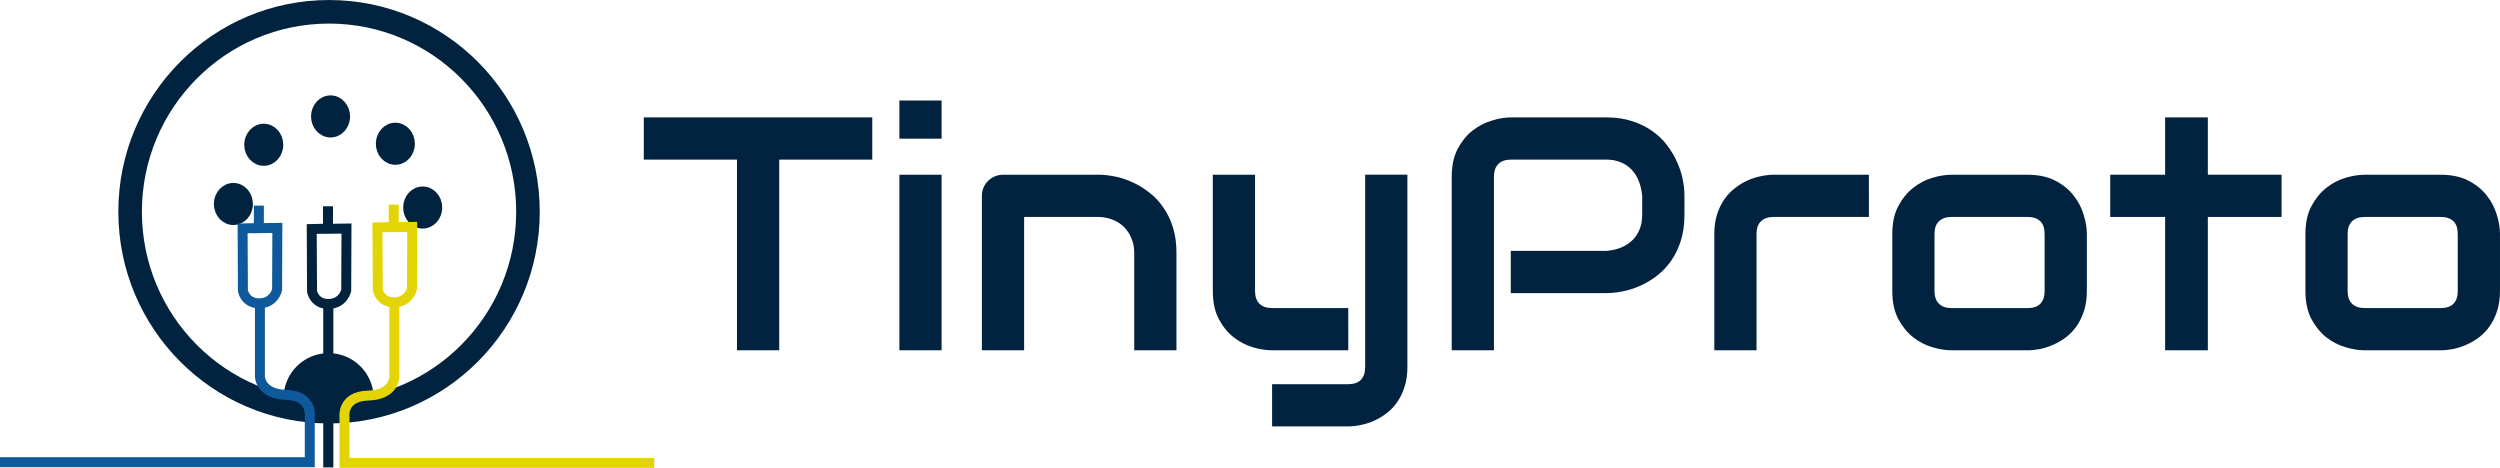
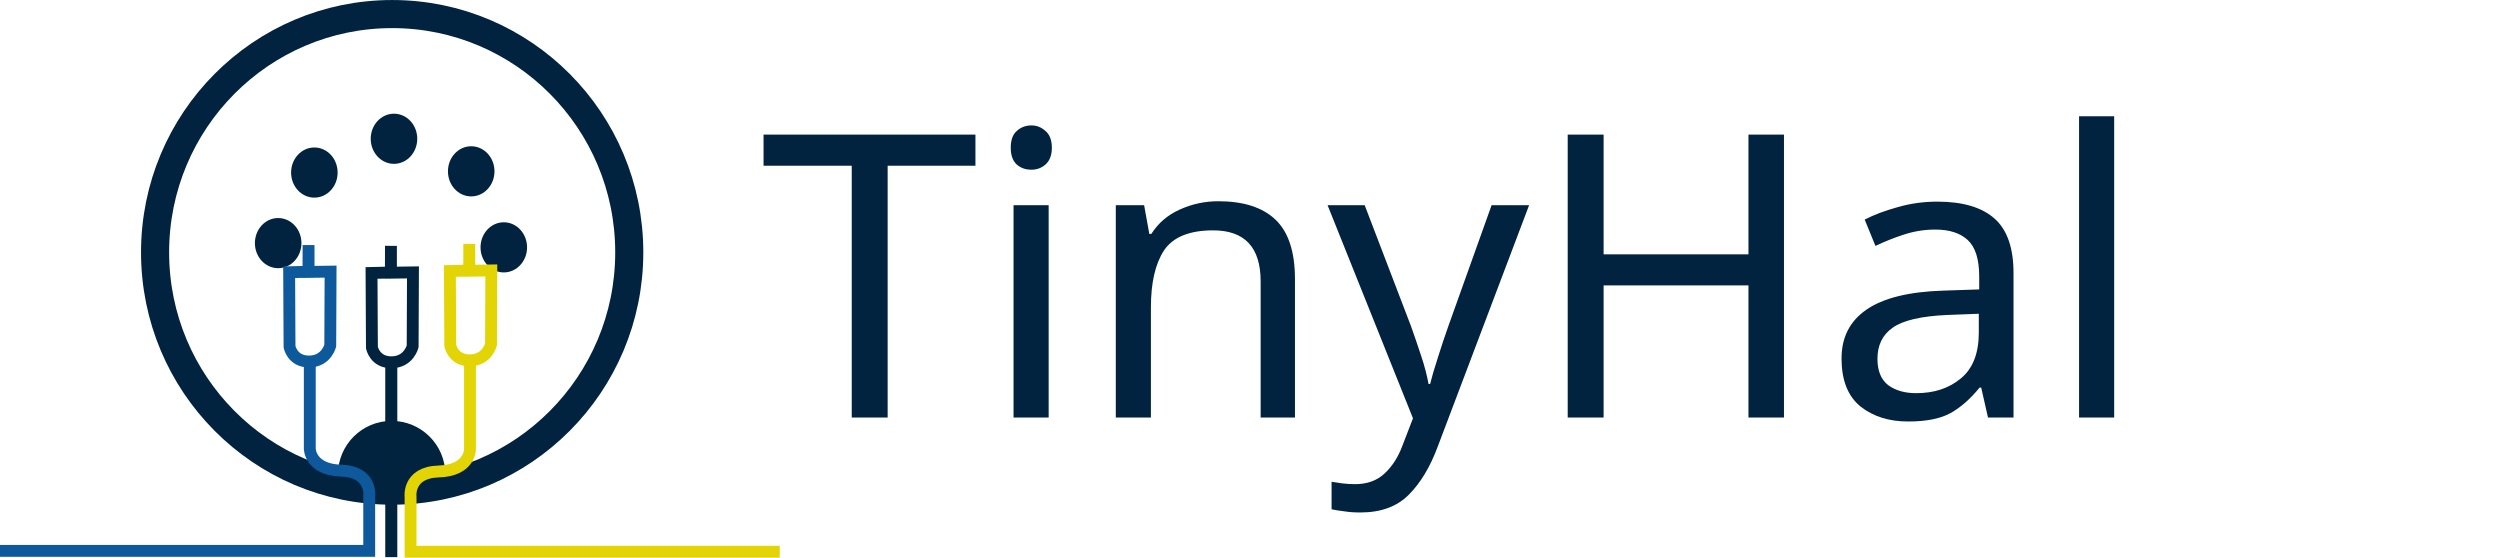
- <svg xmlns="http://www.w3.org/2000/svg" width="357.562" height="66.918" viewBox="0 0 94.605 17.705" version="1.1" id="svg8">
+ <svg xmlns="http://www.w3.org/2000/svg" width="300" height="66.918" viewBox="0 0 79.375 17.705" version="1.1" id="svg8">
  <defs id="defs2" />
  <g id="layer1" transform="translate(-0.05171797,-284.4705)">
    <g id="g4824" transform="matrix(0.8108359,0,0,0.8108359,-0.2966935,90.0065)">
      <path transform="scale(1,-1)" d="m 17.636,-258.4 a 1.871,1.871 0 0 1 -1.877,1.856 1.871,1.871 0 0 1 -1.864,-1.869 l 1.871,-0.002 z" id="path4660" style="opacity:1;fill:#01233f;fill-opacity:1;stroke:#01233e;stroke-width:0.465;stroke-miterlimit:4;stroke-dasharray:none;stroke-opacity:1" />
-       <g aria-label="TinyProto" style="font-style:normal;font-variant:normal;font-weight:normal;font-stretch:normal;font-size:10.583px;line-height:1.25;font-family:Audiowide;-inkscape-font-specification:'Audiowide, Normal';font-variant-ligatures:normal;font-variant-caps:normal;font-variant-numeric:normal;font-feature-settings:normal;text-align:start;letter-spacing:0px;word-spacing:0px;writing-mode:lr-tb;text-anchor:start;fill:#01233f;fill-opacity:1;stroke:none;stroke-width:0.265" id="text3726">
-         <path d="M 41.139,247.281 H 36.796 v 8.898 h -1.971 v -8.898 h -4.35 v -1.971 h 10.664 z" style="font-style:normal;font-variant:normal;font-weight:normal;font-stretch:normal;font-size:15.522px;font-family:Audiowide;-inkscape-font-specification:'Audiowide, Normal';font-variant-ligatures:normal;font-variant-caps:normal;font-variant-numeric:normal;font-feature-settings:normal;text-align:start;writing-mode:lr-tb;text-anchor:start;fill:#01233f;fill-opacity:1;stroke-width:0.265" id="path4826" />
-         <path d="m 44.375,246.303 h -1.971 v -1.781 h 1.971 z m 0,9.876 h -1.971 v -8.193 h 1.971 z" style="font-style:normal;font-variant:normal;font-weight:normal;font-stretch:normal;font-size:15.522px;font-family:Audiowide;-inkscape-font-specification:'Audiowide, Normal';font-variant-ligatures:normal;font-variant-caps:normal;font-variant-numeric:normal;font-feature-settings:normal;text-align:start;writing-mode:lr-tb;text-anchor:start;fill:#01233f;fill-opacity:1;stroke-width:0.265" id="path4828" />
-         <path d="m 55.335,256.179 h -1.971 v -4.548 q 0,-0.387 -0.136,-0.69 -0.129,-0.311 -0.356,-0.531 -0.227,-0.22 -0.538,-0.333 -0.303,-0.121 -0.659,-0.121 h -3.449 v 6.223 h -1.971 v -7.215 q 0,-0.205 0.076,-0.379 0.076,-0.182 0.212,-0.311 0.136,-0.136 0.318,-0.212 0.182,-0.076 0.387,-0.076 h 4.441 q 0.371,0 0.781,0.083 0.417,0.083 0.819,0.273 0.409,0.182 0.773,0.47 0.371,0.28 0.652,0.69 0.288,0.402 0.455,0.932 0.167,0.531 0.167,1.198 z" style="font-style:normal;font-variant:normal;font-weight:normal;font-stretch:normal;font-size:15.522px;font-family:Audiowide;-inkscape-font-specification:'Audiowide, Normal';font-variant-ligatures:normal;font-variant-caps:normal;font-variant-numeric:normal;font-feature-settings:normal;text-align:start;writing-mode:lr-tb;text-anchor:start;fill:#01233f;fill-opacity:1;stroke-width:0.265" id="path4830" />
-         <path d="m 66.113,256.967 q 0,0.508 -0.129,0.909 -0.129,0.409 -0.341,0.712 -0.212,0.311 -0.493,0.523 -0.28,0.22 -0.591,0.356 -0.303,0.136 -0.614,0.197 -0.311,0.068 -0.591,0.068 h -3.555 v -1.971 h 3.555 q 0.394,0 0.591,-0.205 0.197,-0.205 0.197,-0.591 v -8.981 h 1.971 z m -2.759,-0.788 h -3.555 q -0.424,0 -0.91,-0.144 -0.477,-0.144 -0.894,-0.47 -0.417,-0.333 -0.69,-0.856 -0.273,-0.531 -0.273,-1.296 v -5.427 h 1.971 v 5.427 q 0,0.387 0.205,0.591 0.205,0.205 0.606,0.205 h 3.539 z" style="font-style:normal;font-variant:normal;font-weight:normal;font-stretch:normal;font-size:15.522px;font-family:Audiowide;-inkscape-font-specification:'Audiowide, Normal';font-variant-ligatures:normal;font-variant-caps:normal;font-variant-numeric:normal;font-feature-settings:normal;text-align:start;writing-mode:lr-tb;text-anchor:start;fill:#01233f;fill-opacity:1;stroke-width:0.265" id="path4832" />
-         <path d="m 79.043,249.858 q 0,0.675 -0.167,1.205 -0.167,0.531 -0.455,0.94 -0.28,0.402 -0.652,0.69 -0.371,0.288 -0.781,0.47 -0.402,0.182 -0.819,0.265 -0.409,0.083 -0.773,0.083 h -4.457 v -1.971 h 4.457 q 0.379,-0.03 0.682,-0.152 0.311,-0.129 0.531,-0.341 0.22,-0.212 0.341,-0.508 0.121,-0.303 0.121,-0.682 v -0.894 q -0.038,-0.371 -0.159,-0.682 -0.121,-0.311 -0.333,-0.531 -0.205,-0.22 -0.5,-0.341 -0.296,-0.129 -0.682,-0.129 h -4.441 q -0.394,0 -0.599,0.205 -0.205,0.205 -0.205,0.591 v 8.102 H 68.182 v -8.102 q 0,-0.758 0.273,-1.288 0.28,-0.531 0.69,-0.856 0.417,-0.326 0.902,-0.47 0.485,-0.152 0.894,-0.152 h 4.457 q 0.667,0 1.198,0.174 0.531,0.167 0.932,0.455 0.409,0.28 0.69,0.652 0.288,0.371 0.47,0.781 0.189,0.402 0.273,0.819 0.083,0.409 0.083,0.773 z" style="font-style:normal;font-variant:normal;font-weight:normal;font-stretch:normal;font-size:15.522px;font-family:Audiowide;-inkscape-font-specification:'Audiowide, Normal';font-variant-ligatures:normal;font-variant-caps:normal;font-variant-numeric:normal;font-feature-settings:normal;text-align:start;writing-mode:lr-tb;text-anchor:start;fill:#01233f;fill-opacity:1;stroke-width:0.265" id="path4834" />
-         <path d="m 87.653,249.956 h -4.434 q -0.402,0 -0.606,0.205 -0.205,0.197 -0.205,0.584 v 5.434 h -1.971 v -5.434 q 0,-0.508 0.129,-0.91 0.129,-0.402 0.341,-0.705 0.22,-0.311 0.5,-0.523 0.28,-0.22 0.584,-0.356 0.311,-0.136 0.621,-0.197 0.318,-0.068 0.591,-0.068 h 4.449 z" style="font-style:normal;font-variant:normal;font-weight:normal;font-stretch:normal;font-size:15.522px;font-family:Audiowide;-inkscape-font-specification:'Audiowide, Normal';font-variant-ligatures:normal;font-variant-caps:normal;font-variant-numeric:normal;font-feature-settings:normal;text-align:start;writing-mode:lr-tb;text-anchor:start;fill:#01233f;fill-opacity:1;stroke-width:0.265" id="path4836" />
-         <path d="m 97.824,253.412 q 0,0.508 -0.129,0.917 -0.129,0.402 -0.341,0.712 -0.212,0.303 -0.493,0.523 -0.28,0.212 -0.591,0.349 -0.303,0.136 -0.621,0.205 -0.311,0.061 -0.591,0.061 h -3.555 q -0.409,0 -0.894,-0.144 -0.485,-0.144 -0.902,-0.47 -0.409,-0.333 -0.69,-0.856 -0.273,-0.531 -0.273,-1.296 v -2.668 q 0,-0.758 0.273,-1.281 0.28,-0.531 0.69,-0.856 0.417,-0.333 0.902,-0.477 0.485,-0.144 0.894,-0.144 h 3.555 q 0.758,0 1.288,0.273 0.531,0.273 0.856,0.69 0.326,0.409 0.47,0.894 0.152,0.485 0.152,0.902 z m -1.971,-2.653 q 0,-0.409 -0.205,-0.606 -0.205,-0.197 -0.591,-0.197 h -3.539 q -0.394,0 -0.599,0.205 -0.205,0.197 -0.205,0.584 v 2.668 q 0,0.387 0.205,0.591 0.205,0.205 0.599,0.205 h 3.539 q 0.402,0 0.599,-0.205 0.197,-0.205 0.197,-0.591 z" style="font-style:normal;font-variant:normal;font-weight:normal;font-stretch:normal;font-size:15.522px;font-family:Audiowide;-inkscape-font-specification:'Audiowide, Normal';font-variant-ligatures:normal;font-variant-caps:normal;font-variant-numeric:normal;font-feature-settings:normal;text-align:start;writing-mode:lr-tb;text-anchor:start;fill:#01233f;fill-opacity:1;stroke-width:0.265" id="path4838" />
-         <path d="m 106.911,249.956 h -3.441 v 6.223 h -1.993 v -6.223 h -2.562 v -1.971 h 2.562 v -2.675 h 1.993 v 2.675 h 3.441 z" style="font-style:normal;font-variant:normal;font-weight:normal;font-stretch:normal;font-size:15.522px;font-family:Audiowide;-inkscape-font-specification:'Audiowide, Normal';font-variant-ligatures:normal;font-variant-caps:normal;font-variant-numeric:normal;font-feature-settings:normal;text-align:start;writing-mode:lr-tb;text-anchor:start;fill:#01233f;fill-opacity:1;stroke-width:0.265" id="path4840" />
-         <path d="m 117.105,253.412 q 0,0.508 -0.129,0.917 -0.129,0.402 -0.341,0.712 -0.212,0.303 -0.493,0.523 -0.28,0.212 -0.591,0.349 -0.303,0.136 -0.621,0.205 -0.311,0.061 -0.591,0.061 h -3.555 q -0.409,0 -0.894,-0.144 -0.485,-0.144 -0.902,-0.47 -0.409,-0.333 -0.69,-0.856 -0.273,-0.531 -0.273,-1.296 v -2.668 q 0,-0.758 0.273,-1.281 0.28,-0.531 0.69,-0.856 0.417,-0.333 0.902,-0.477 0.485,-0.144 0.894,-0.144 h 3.555 q 0.758,0 1.288,0.273 0.531,0.273 0.856,0.69 0.326,0.409 0.47,0.894 0.152,0.485 0.152,0.902 z m -1.971,-2.653 q 0,-0.409 -0.205,-0.606 -0.205,-0.197 -0.591,-0.197 h -3.539 q -0.394,0 -0.599,0.205 -0.205,0.197 -0.205,0.584 v 2.668 q 0,0.387 0.205,0.591 0.205,0.205 0.599,0.205 h 3.539 q 0.402,0 0.599,-0.205 0.197,-0.205 0.197,-0.591 z" style="font-style:normal;font-variant:normal;font-weight:normal;font-stretch:normal;font-size:15.522px;font-family:Audiowide;-inkscape-font-specification:'Audiowide, Normal';font-variant-ligatures:normal;font-variant-caps:normal;font-variant-numeric:normal;font-feature-settings:normal;text-align:start;writing-mode:lr-tb;text-anchor:start;fill:#01233f;fill-opacity:1;stroke-width:0.265" id="path4842" />
-       </g>
+       <text id="text3726" y="256.179" x="30.172" style="font-style:normal;font-variant:normal;font-weight:normal;font-stretch:normal;font-size:15.522px;line-height:1.25;font-family:Audiowide;-inkscape-font-specification:'Audiowide, Normal';font-variant-ligatures:normal;font-variant-caps:normal;font-variant-numeric:normal;font-feature-settings:normal;text-align:start;letter-spacing:0px;word-spacing:0px;writing-mode:lr-tb;text-anchor:start;fill:#01233f;fill-opacity:1;stroke:none;stroke-width:0.265" xml:space="preserve">
+         <tspan id="tspan360" x="30.172" y="256.179">TinyHal</tspan>
+       </text>
      <ellipse ry="9.331" rx="9.284" cy="249.713" cx="15.786" id="path18" style="opacity:1;fill:none;fill-opacity:1;stroke:#01233f;stroke-width:1.1;stroke-miterlimit:4;stroke-dasharray:none;stroke-opacity:1" />
      <ellipse ry="0.732" rx="0.661" cy="249.351" cx="11.322" id="path4531" style="opacity:1;fill:#01233f;fill-opacity:1;stroke:#01233f;stroke-width:0.5;stroke-miterlimit:4;stroke-dasharray:none;stroke-opacity:1" />
      <ellipse ry="0.732" rx="0.661" cy="246.588" cx="12.739" id="path4531-4" style="opacity:1;fill:#01233f;fill-opacity:1;stroke:#01233f;stroke-width:0.5;stroke-miterlimit:4;stroke-dasharray:none;stroke-opacity:1" />
      <ellipse ry="0.732" rx="0.661" cy="245.265" cx="15.857" id="path4531-4-1" style="opacity:1;fill:#01233f;fill-opacity:1;stroke:#01233f;stroke-width:0.5;stroke-miterlimit:4;stroke-dasharray:none;stroke-opacity:1" />
      <ellipse ry="0.732" rx="0.661" cy="246.54" cx="18.881" id="path4531-4-3" style="opacity:1;fill:#01233f;fill-opacity:1;stroke:#01233f;stroke-width:0.5;stroke-miterlimit:4;stroke-dasharray:none;stroke-opacity:1" />
      <ellipse ry="0.732" rx="0.661" cy="249.517" cx="20.157" id="path4531-4-0" style="opacity:1;fill:#01233f;fill-opacity:1;stroke:#01233f;stroke-width:0.5;stroke-miterlimit:4;stroke-dasharray:none;stroke-opacity:1" />
      <path id="path4595" d="m 11.742,253.532 v 0" style="fill:none;stroke:#000000;stroke-width:0.265px;stroke-linecap:butt;stroke-linejoin:miter;stroke-opacity:1" />
      <path id="path4607" d="m 15.738,249.458 v 1.051 l 0.862,-0.012 -0.012,2.894 c 0,0 -0.142,0.614 -0.815,0.626 -0.673,0.012 -0.78,-0.579 -0.78,-0.579 l -0.015,-2.918 0.756,-0.018 z" style="fill:none;stroke:#01233e;stroke-width:0.465;stroke-linecap:butt;stroke-linejoin:miter;stroke-miterlimit:4;stroke-dasharray:none;stroke-opacity:1" />
      <path id="path4607-5" d="m 18.806,249.382 v 1.051 l 0.862,-0.012 -0.012,2.894 c 0,0 -0.142,0.614 -0.815,0.626 -0.673,0.012 -0.78,-0.579 -0.78,-0.579 l -0.015,-2.918 0.756,-0.018 z" style="fill:none;stroke:#e3d505;stroke-width:0.465;stroke-linecap:butt;stroke-linejoin:miter;stroke-miterlimit:4;stroke-dasharray:none;stroke-opacity:1" />
      <path id="path4607-5-6" d="m 12.512,249.428 v 1.051 l 0.862,-0.012 -0.012,2.894 c 0,0 -0.142,0.614 -0.815,0.626 -0.673,0.012 -0.78,-0.579 -0.78,-0.579 l -0.015,-2.917 0.756,-0.018 z" style="fill:none;stroke:#0d599b;stroke-width:0.465;stroke-linecap:butt;stroke-linejoin:miter;stroke-miterlimit:4;stroke-dasharray:none;stroke-opacity:1" />
      <path id="path4641" d="m 18.833,253.958 v 3.473 c 0,0 0,0.827 -1.228,0.862 -1.228,0.035 -1.099,1.004 -1.099,1.004 v 2.138 h 14.457" style="fill:none;stroke:#e3d505;stroke-width:0.465;stroke-linecap:butt;stroke-linejoin:miter;stroke-miterlimit:4;stroke-dasharray:none;stroke-opacity:1" />
      <path id="path4641-1" d="m 12.56,253.925 v 3.473 c 0,0 0,0.827 1.228,0.862 1.228,0.035 1.099,1.004 1.099,1.004 v 2.138 H 0.43" style="fill:none;stroke:#0d599b;stroke-width:0.465;stroke-linecap:butt;stroke-linejoin:miter;stroke-miterlimit:4;stroke-dasharray:none;stroke-opacity:1" />
      <path id="path4658" d="m 15.751,254.016 c 0,7.63 0,7.63 0,7.63" style="fill:none;stroke:#01233e;stroke-width:0.472;stroke-linecap:butt;stroke-linejoin:miter;stroke-miterlimit:4;stroke-dasharray:none;stroke-opacity:1" />
    </g>
  </g>
</svg>
